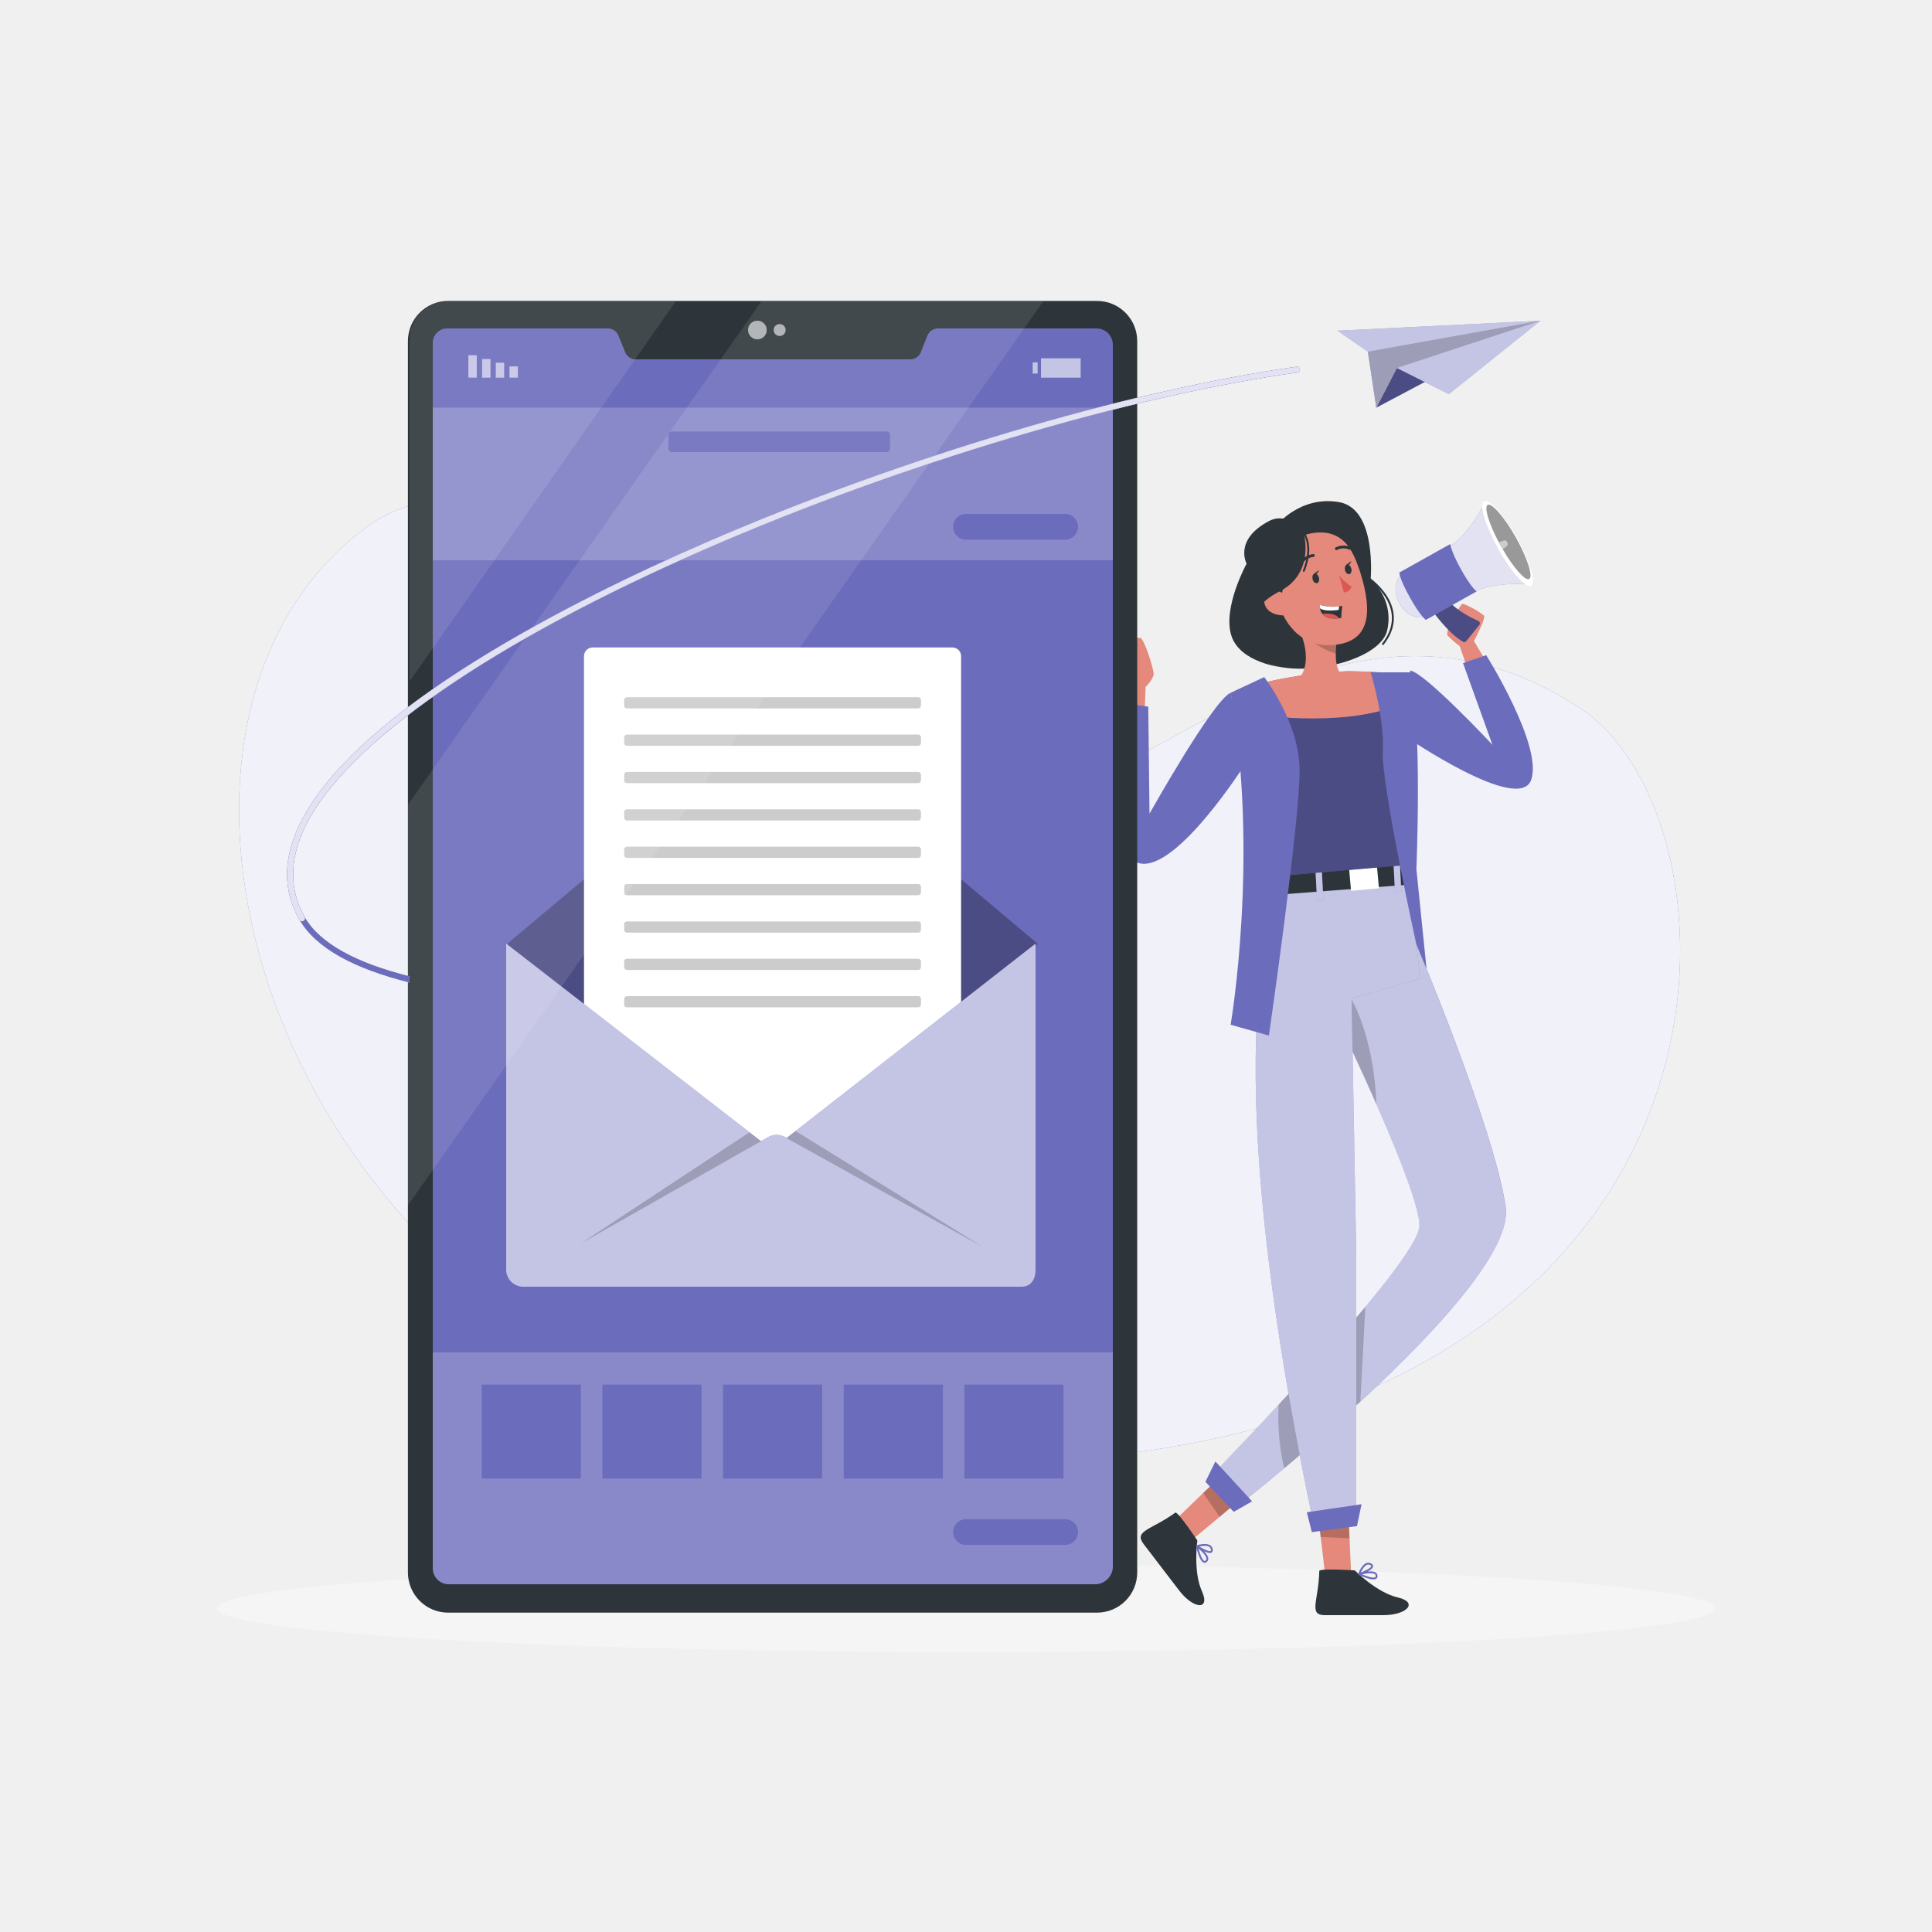
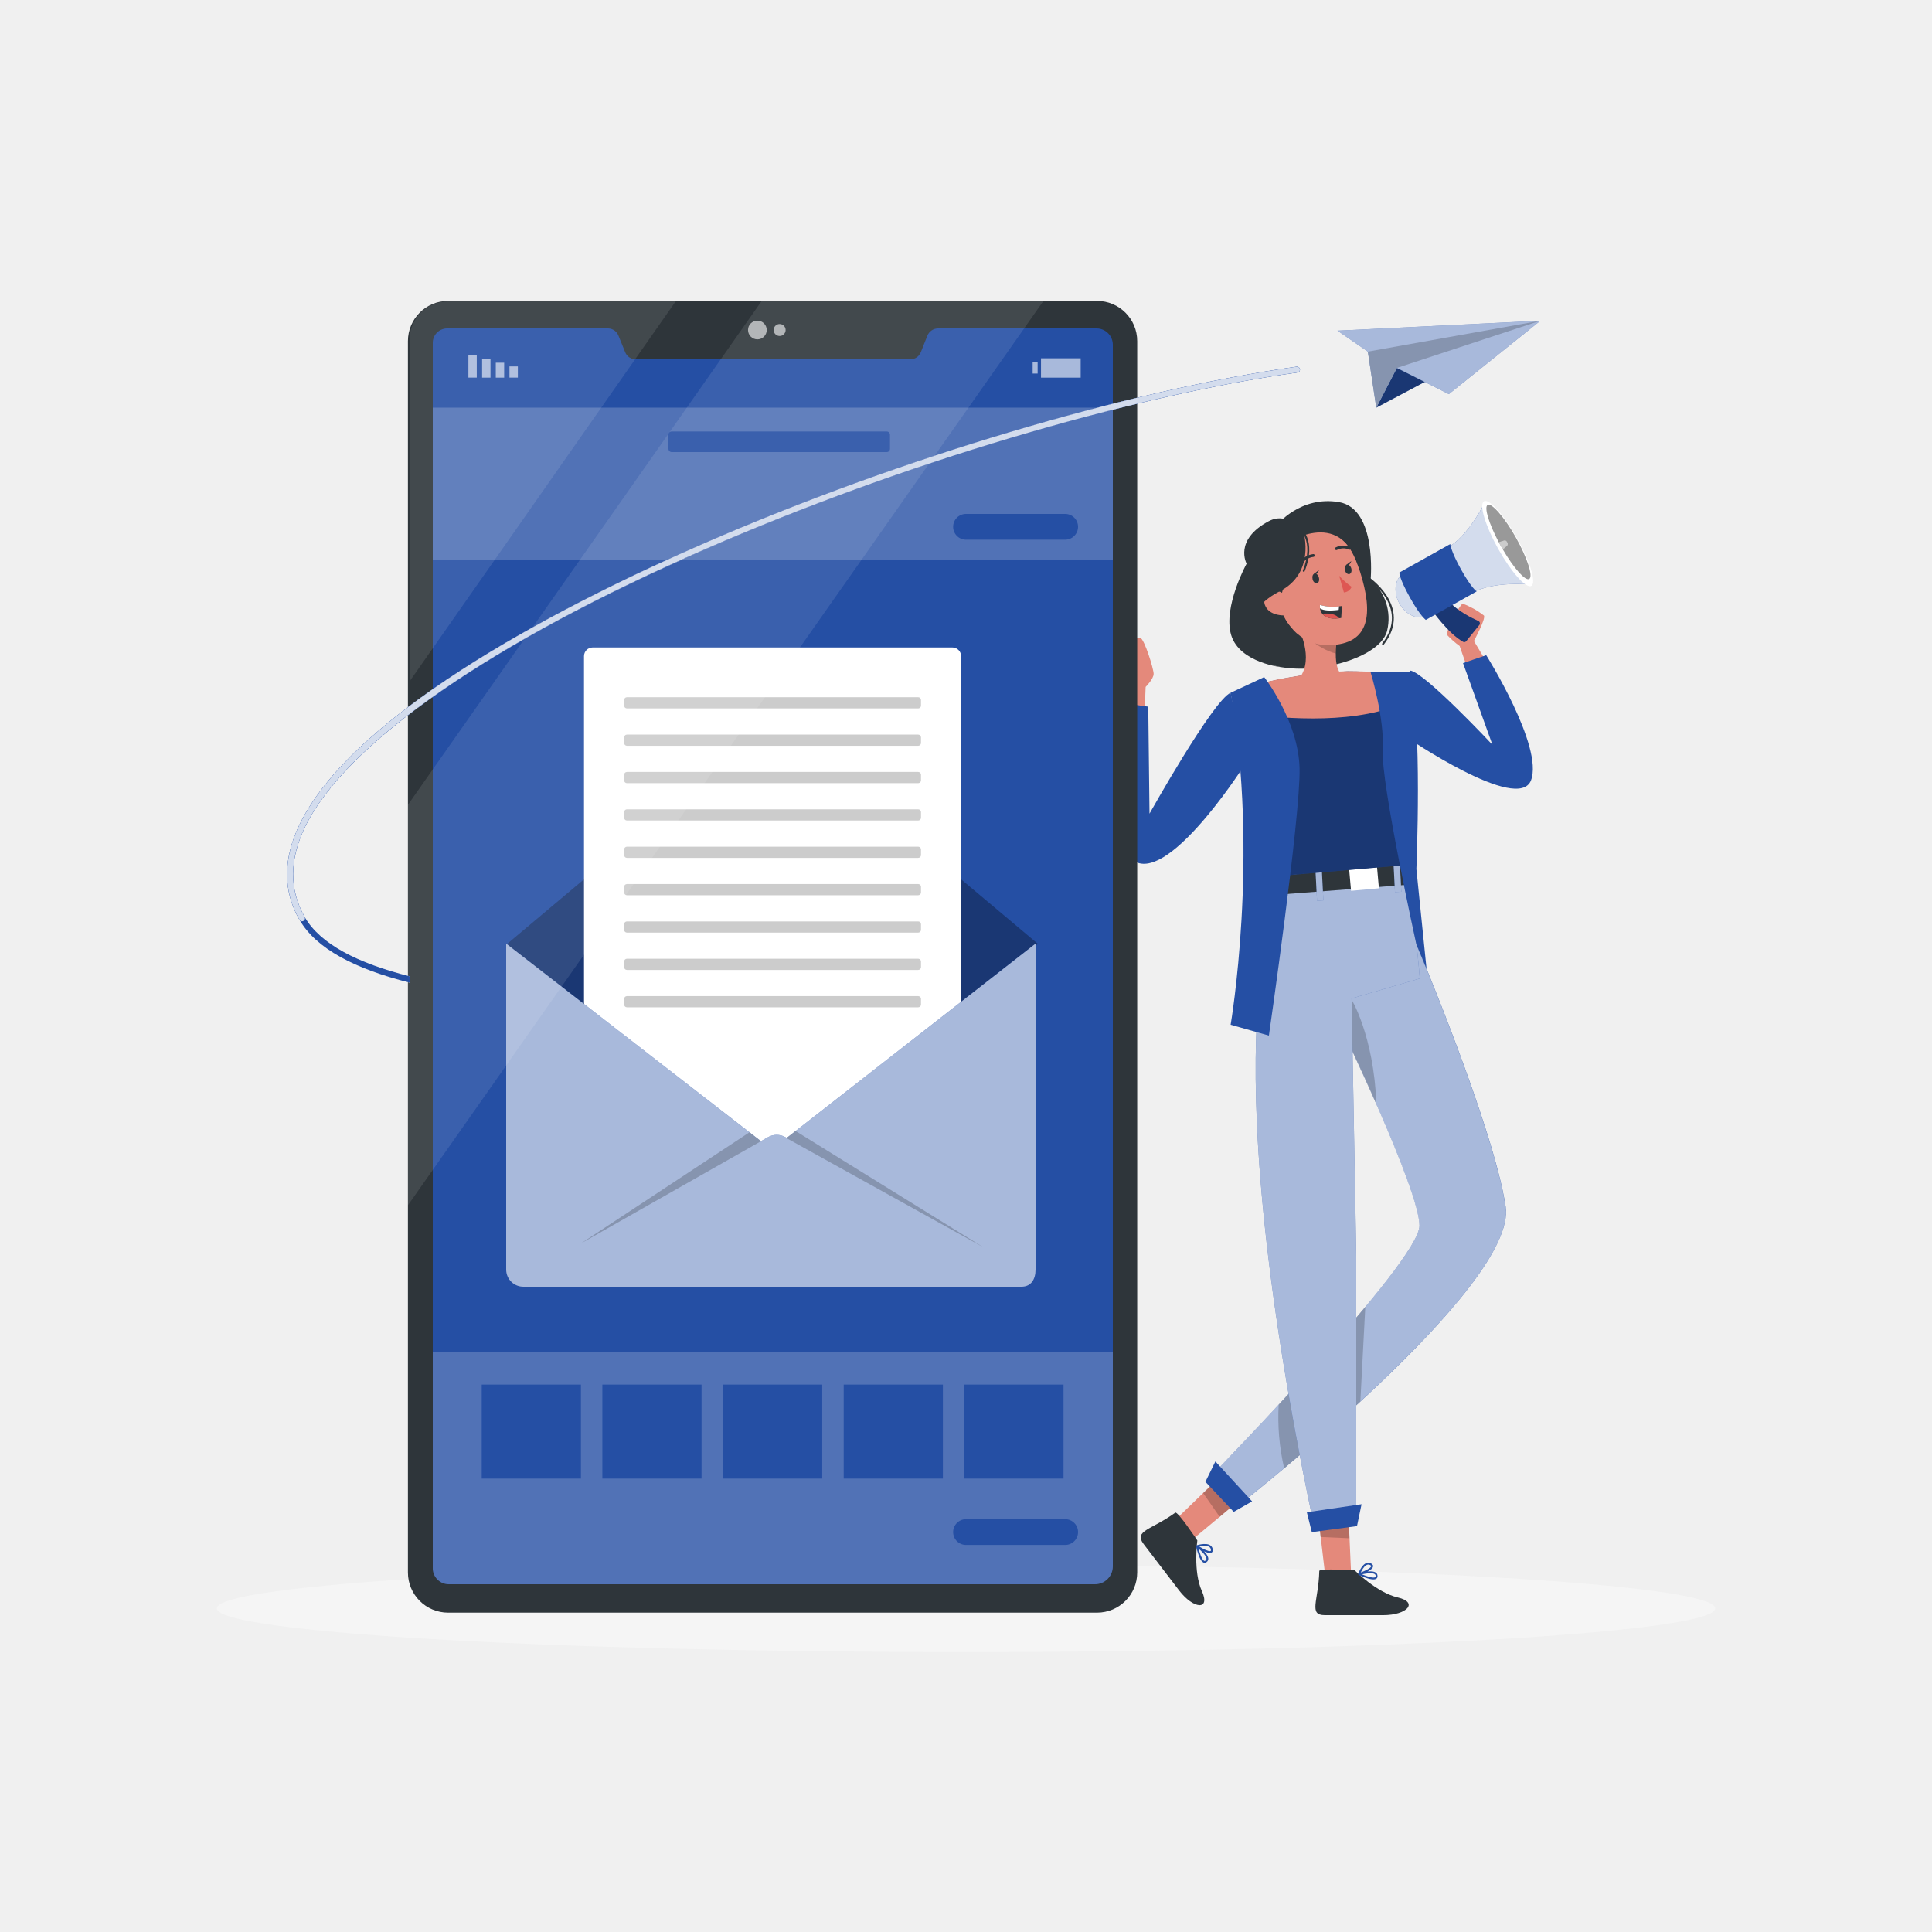
<svg xmlns="http://www.w3.org/2000/svg" viewBox="0 0 500 500">
-   <g id="freepik--background-simple--inject-18">
-     <path d="M95,136.33c41.43-30.26,87,54.41,134,76s106.42-77.47,180-29c44.72,29.45,49.78,183.11-138.61,194.88S15.14,194.67,95,136.33Z" style="fill:#6C6CBD" />
-     <path d="M95,136.33c41.43-30.26,87,54.41,134,76s106.42-77.47,180-29c44.72,29.45,49.78,183.11-138.61,194.88S15.14,194.67,95,136.33Z" style="fill:#fff;opacity:0.9;isolation:isolate" />
+   <g id="freepik--Shadow--inject-178">
+     <ellipse id="freepik--path--inject-178" cx="250" cy="416.24" rx="193.89" ry="11.32" style="fill:#f5f5f5" />
  </g>
-   <g id="freepik--Shadow--inject-18">
-     <ellipse id="freepik--path--inject-18" cx="250" cy="416.24" rx="193.89" ry="11.32" style="fill:#f5f5f5" />
-   </g>
-   <g id="freepik--Character--inject-18">
-     <g id="freepik--group--inject-18">
+   <g id="freepik--Character--inject-178">
+     <g id="freepik--group--inject-178">
      <path d="M296.18,185.5l.31-7.73s2.07-2.05,2.07-3.38-2.38-8.94-3.42-9.3-6.63,2.29-6.73,4,2.9,8,3.42,8.46l-.83,8.21Z" style="fill:#e4897b" />
      <path d="M380.41,174.83l-2.66-7.65a21.52,21.52,0,0,1-3.14-2.74c-.73-1,3.34-8.21,3.94-8.21a20.69,20.69,0,0,1,5.48,3.06c.6.72-2.58,6.6-2.58,6.6l3.95,6.6Z" style="fill:#e4897b" />
-       <path d="M364.94,173.54c3.67.36,21.3,19.21,21.3,19.21l-7.61-21.14,6-2.05s14.86,23.67,11.6,32.36-32.37-11.23-32.37-11.23Z" style="fill:#6C6CBD" />
+       <path d="M364.94,173.54c3.67.36,21.3,19.21,21.3,19.21l-7.61-21.14,6-2.05s14.86,23.67,11.6,32.36-32.37-11.23-32.37-11.23Z" style="fill:#254FA4" />
      <polygon points="308.52 398.49 304.41 393.12 311.37 386.4 317.7 380.3 323.65 385.86 315.65 392.55 308.52 398.49" style="fill:#e4897b" />
      <path d="M304.17,391.47c.61-.43,5.7,7.2,5.7,7.2s-1.13,8,1.17,13.09-2.17,4.7-5.89-.16l-9.18-12C293.33,396.11,297.92,396,304.17,391.47Z" style="fill:#2e353a" />
-       <path d="M309.79,400.15s3.41-1.1,3.81.74c.45,2.12-3.81-.74-3.81-.74s3.44,2.56,2.53,3.72C310.94,405.61,309.79,400.15,309.79,400.15Z" style="fill:none;stroke:#6C6CBD;stroke-linecap:round;stroke-linejoin:round;stroke-width:0.483px" />
+       <path d="M309.79,400.15s3.41-1.1,3.81.74c.45,2.12-3.81-.74-3.81-.74s3.44,2.56,2.53,3.72C310.94,405.61,309.79,400.15,309.79,400.15Z" style="fill:none;stroke:#254FA4;stroke-linecap:round;stroke-linejoin:round;stroke-width:0.483px" />
      <polygon points="315.65 392.55 311.37 386.4 317.7 380.3 323.65 385.86 315.65 392.55" style="opacity:0.2;isolation:isolate" />
      <polygon points="349.65 407 342.88 407 341.77 397.58 340.77 388.94 348.8 387.63 349.25 397.89 349.65 407" style="fill:#e4897b" />
      <path d="M341.43,406.57c0-.75,9.18-.16,9.18-.16s5.64,5.73,11.11,7S364.14,418,358,418H342.88C338.53,418,341.25,414.3,341.43,406.57Z" style="fill:#2e353a" />
-       <path d="M351.74,407.37s1.2-3.38,2.9-2.58c2,.93-2.9,2.58-2.9,2.58s4.13-1.18,4.49.24C356.78,409.77,351.74,407.37,351.74,407.37Z" style="fill:none;stroke:#6C6CBD;stroke-linecap:round;stroke-linejoin:round;stroke-width:0.483px" />
+       <path d="M351.74,407.37s1.2-3.38,2.9-2.58c2,.93-2.9,2.58-2.9,2.58s4.13-1.18,4.49.24C356.78,409.77,351.74,407.37,351.74,407.37Z" style="fill:none;stroke:#254FA4;stroke-linecap:round;stroke-linejoin:round;stroke-width:0.483px" />
      <polygon points="349.25 398.1 341.77 397.77 340.77 389.03 348.8 387.68 349.25 398.1" style="opacity:0.2;isolation:isolate" />
-       <path d="M366.53,244.26s20,47.25,23.13,68-67.86,76.31-67.86,76.31l-7.26-7.72s52.82-54.3,52.82-63.64-20.6-52-20.6-52S344.77,248,366.53,244.26Z" style="fill:#6C6CBD" />
+       <path d="M366.53,244.26s20,47.25,23.13,68-67.86,76.31-67.86,76.31l-7.26-7.72s52.82-54.3,52.82-63.64-20.6-52-20.6-52S344.77,248,366.53,244.26Z" style="fill:#254FA4" />
      <path d="M352.06,362.7c-7.25,6.68-14.27,12.71-19.72,17.27-6.33,5.28-10.54,8.58-10.54,8.58l-7.26-7.72s7.26-7.45,16.38-17.32c7.18-7.76,15.53-17,22.42-25.28,8-9.6,14-17.89,14-21,0-4.93-5.73-19.11-11.14-31.43-4.86-11-9.46-20.57-9.46-20.57a17.63,17.63,0,0,1,.57-5.84c1.39-5.35,5.78-12.78,19.21-15.09,0,0,20,47.25,23.12,68C391.38,323.57,370.94,345.32,352.06,362.7Z" style="fill:#fff;opacity:0.6;isolation:isolate" />
      <path d="M353.34,338.23l-1.28,24.47c-7.25,6.68-14.27,12.71-19.72,17.27a58.25,58.25,0,0,1-1.42-16.46C338.1,355.75,346.45,346.51,353.34,338.23Z" style="opacity:0.2;isolation:isolate" />
      <path d="M356.22,285.76c-4.86-11-9.46-20.57-9.46-20.57a17.63,17.63,0,0,1,.57-5.84,6.91,6.91,0,0,1,2.27-1S355.51,267.68,356.22,285.76Z" style="opacity:0.2;isolation:isolate" />
      <path d="M330.51,135.82s6.07-7.57,16-5.88S354.72,150,354.72,150A13.27,13.27,0,0,1,359,163.16c-1.94,8.33-24.59,13.15-33.25,7.36s-2-24.16,2.21-26.76S330.51,135.82,330.51,135.82Z" style="fill:#2e353a" />
-       <path d="M349.79,258.4,351,324.92V393H339.67c-27.06-129-8.51-161.34-8.51-161.34l.07,0c0-.05,0-.11.06-.15,4.35-9.66,32.85-2.54,32.85-2.54,2.05,8,3.31,24.27,3.31,24.27Z" style="fill:#6C6CBD" />
+       <path d="M349.79,258.4,351,324.92V393H339.67c-27.06-129-8.51-161.34-8.51-161.34l.07,0c0-.05,0-.11.06-.15,4.35-9.66,32.85-2.54,32.85-2.54,2.05,8,3.31,24.27,3.31,24.27Z" style="fill:#254FA4" />
      <path d="M349.79,258.4,351,324.92V393H339.67c-27.06-129-8.51-161.34-8.51-161.34l.07,0c0-.05,0-.11.06-.15,4.35-9.66,32.85-2.54,32.85-2.54,2.05,8,3.31,24.27,3.31,24.27Z" style="fill:#fff;opacity:0.6;isolation:isolate" />
      <polygon points="331 226.68 331 231.52 364 228.99 364 223.27 331 226.68" style="fill:#2e353a" />
-       <rect x="340.65" y="224.69" width="1.64" height="8.35" transform="translate(-11.23 17.72) rotate(-2.92)" style="fill:#6C6CBD" />
+       <rect x="340.65" y="224.69" width="1.64" height="8.35" transform="translate(-11.23 17.72) rotate(-2.92)" style="fill:#254FA4" />
      <rect x="349.39" y="224.76" width="7.24" height="5.49" transform="translate(-18.89 32.39) rotate(-5.12)" style="fill:#fff" />
-       <rect x="360.81" y="222.48" width="1.64" height="8.35" transform="translate(-11.08 18.72) rotate(-2.92)" style="fill:#6C6CBD" />
+       <rect x="360.81" y="222.48" width="1.64" height="8.35" transform="translate(-11.08 18.72) rotate(-2.92)" style="fill:#254FA4" />
      <rect x="340.65" y="224.69" width="1.64" height="8.35" transform="translate(-11.23 17.72) rotate(-2.92)" style="fill:#fff;opacity:0.6;isolation:isolate" />
      <rect x="360.81" y="222.48" width="1.64" height="8.35" transform="translate(-11.08 18.72) rotate(-2.92)" style="fill:#fff;opacity:0.6;isolation:isolate" />
-       <path d="M364.14,223.85l-33,2.85c-.78-12.27-1.56-20.18-8.83-42-.63-1.91-1.31-3.94-2.06-6.08a98,98,0,0,1,13.7-3.31,105.2,105.2,0,0,1,14.82-1.56c6.42,0,13.8.67,13.8.67s1.05.25,1.71,7.06C364.87,187.82,365.46,200.6,364.14,223.85Z" style="fill:#6C6CBD" />
+       <path d="M364.14,223.85l-33,2.85c-.78-12.27-1.56-20.18-8.83-42-.63-1.91-1.31-3.94-2.06-6.08a98,98,0,0,1,13.7-3.31,105.2,105.2,0,0,1,14.82-1.56c6.42,0,13.8.67,13.8.67s1.05.25,1.71,7.06C364.87,187.82,365.46,200.6,364.14,223.85Z" style="fill:#254FA4" />
      <path d="M364.14,223.85l-33,2.85c-.78-12.27-1.56-20.18-8.83-42-.63-1.91-1.31-3.94-2.06-6.08a98,98,0,0,1,13.7-3.31,105.2,105.2,0,0,1,14.82-1.56c6.42,0,13.8.67,13.8.67s1.05.25,1.71,7.06C364.87,187.82,365.46,200.6,364.14,223.85Z" style="opacity:0.3;isolation:isolate" />
      <path d="M346,181c-8.14-1-10.58-4.52-10.58-4.52,5.16-4.87.87-13.31.87-13.31l9.79,1.83a27.67,27.67,0,0,0-.38,4.13c-.08,5.94,2.61,6,2.61,6C350.07,178.34,346,181,346,181Z" style="fill:#e4897b" />
      <path d="M346.12,165a27.67,27.67,0,0,0-.38,4.13c-4.72-1.1-9.41-6-9.41-6Z" style="opacity:0.2;isolation:isolate" />
      <path d="M337.39,137.89c8.3-2,12,1.85,14.65,10.25,3.29,10.5,2.72,18.65-8.19,18.83C329,167.21,323.62,141.16,337.39,137.89Z" style="fill:#e4897b" />
      <path d="M346.57,149a18.12,18.12,0,0,0,3.23,2.87,2.33,2.33,0,0,1-2,1.45Z" style="fill:#de5753" />
      <path d="M341.33,149.47c.18.68,0,1.32-.49,1.44s-1-.33-1.14-1,0-1.32.49-1.44S341.16,148.79,341.33,149.47Z" style="fill:#2e353a" />
      <path d="M340,148.54l1.33-1S340.93,149,340,148.54Z" style="fill:#2e353a" />
      <path d="M349.72,147.13c.18.67-.05,1.32-.5,1.44s-1-.34-1.14-1,.05-1.32.5-1.44S349.54,146.45,349.72,147.13Z" style="fill:#2e353a" />
      <path d="M348.4,146.19l1.32-1S349.31,146.66,348.4,146.19Z" style="fill:#2e353a" />
      <path d="M339.89,143.76a4.44,4.44,0,0,0-3.3,2.11" style="fill:none;stroke:#2e353a;stroke-linecap:round;stroke-linejoin:round;stroke-width:0.725px" />
      <path d="M345.84,142a4,4,0,0,1,3.47-.1" style="fill:none;stroke:#2e353a;stroke-linecap:round;stroke-linejoin:round;stroke-width:0.725px" />
      <path d="M347.4,156.82a22.33,22.33,0,0,0-.29,3.11l-.54.08c-2.47.33-3.73-.34-4.37-1.17a3.31,3.31,0,0,1-.59-1.41,3.08,3.08,0,0,1,0-.87,11.74,11.74,0,0,0,5,.36C347.07,156.88,347.4,156.82,347.4,156.82Z" style="fill:#2e353a" />
      <path d="M346.55,156.92l-.1.92c-2.33.3-4,.2-4.84-.41a3.08,3.08,0,0,1,0-.87A11.74,11.74,0,0,0,346.55,156.92Z" style="fill:#fff" />
      <path d="M346.57,160c-2.47.33-3.73-.34-4.37-1.17A8,8,0,0,1,345,159,3,3,0,0,1,346.57,160Z" style="fill:#de5753" />
      <path d="M331.64,154s2.26-7.73.43-12.85c0,0,14.84-10.61,19.61,5.88,0,0-1.9-15.2-16.24-12.15s-9.33,23.9-.5,28.37C334.94,163.27,330.25,158.85,331.64,154Z" style="fill:#2e353a" />
      <path d="M333.41,155.45a3.74,3.74,0,0,0-4.7-2.39c-2.51.88-2.48,6.45,4.21,6.21C333.88,159.23,334.19,158.21,333.41,155.45Z" style="fill:#e4897b" />
      <path d="M364.27,181.43c-12.4,6.13-31.4,4.7-42,3.22-.63-1.91-1.31-3.94-2.06-6.08a98,98,0,0,1,13.7-3.31,105.2,105.2,0,0,1,14.82-1.56c6.42,0,13.8.67,13.8.67S363.61,174.62,364.27,181.43Z" style="fill:#e4897b" />
-       <path d="M327.17,175.23s8.89,11.36,9.16,23.67S328.39,268,328.39,268l-9.9-2.8s7.48-43.7,0-85.91Z" style="fill:#6C6CBD" />
-       <path d="M354.72,174s3.62,11.77,3.14,20.23,8.67,50.11,8.67,50.11l2.66,6.4-2.63-25.83S368.15,187,364.94,174Z" style="fill:#6C6CBD" />
+       <path d="M327.17,175.23s8.89,11.36,9.16,23.67S328.39,268,328.39,268l-9.9-2.8s7.48-43.7,0-85.91Z" style="fill:#254FA4" />
+       <path d="M354.72,174s3.62,11.77,3.14,20.23,8.67,50.11,8.67,50.11l2.66,6.4-2.63-25.83S368.15,187,364.94,174Z" style="fill:#254FA4" />
      <path d="M337.39,137.89s3.07,10.45-6.28,15.18c-11.3,5.72-10.22,18.08.8,19.65,0,0-11.13-1.12-13.29-8.39s4-18.46,4-18.46-3.38-6.15,5.75-11C333.49,132.17,337.39,137.89,337.39,137.89Z" style="fill:#2e353a" />
-       <polygon points="338.21 391.37 352.37 389.29 351.19 394.95 339.5 396.52 338.21 391.37" style="fill:#6C6CBD" />
-       <polygon points="314.54 378.22 324.04 388.55 319.29 391.27 311.96 383.49 314.54 378.22" style="fill:#6C6CBD" />
-       <path d="M370.82,151.36c-1.71-3.06-5-4.46-7.42-3.12s-2.93,4.89-1.23,7.95,5,4.45,7.42,3.12S372.53,154.41,370.82,151.36Z" style="fill:#6C6CBD" />
-       <path d="M390.23,140.64l-5.88-10.81s-4.1,8.81-10,12.11l3,5.36.47.84,3,5.36c5.9-3.3,15.55-2.19,15.55-2.19Z" style="fill:#6C6CBD" />
+       <polygon points="338.21 391.37 352.37 389.29 351.19 394.95 339.5 396.52 338.21 391.37" style="fill:#254FA4" />
+       <polygon points="314.54 378.22 324.04 388.55 319.29 391.27 311.96 383.49 314.54 378.22" style="fill:#254FA4" />
+       <path d="M370.82,151.36c-1.71-3.06-5-4.46-7.42-3.12s-2.93,4.89-1.23,7.95,5,4.45,7.42,3.12S372.53,154.41,370.82,151.36Z" style="fill:#254FA4" />
+       <path d="M390.23,140.64l-5.88-10.81s-4.1,8.81-10,12.11l3,5.36.47.84,3,5.36c5.9-3.3,15.55-2.19,15.55-2.19Z" style="fill:#254FA4" />
      <path d="M370.82,151.36c-1.71-3.06-5-4.46-7.42-3.12s-2.93,4.89-1.23,7.95,5,4.45,7.42,3.12S372.53,154.41,370.82,151.36Z" style="fill:#fff;opacity:0.8;isolation:isolate" />
      <path d="M390.23,140.64l-5.88-10.81s-4.1,8.81-10,12.11l3,5.36.47.84,3,5.36c5.9-3.3,15.55-2.19,15.55-2.19Z" style="fill:#fff;opacity:0.8;isolation:isolate" />
-       <path d="M370.42,157.69s4.25,6.15,8.22,8.4a.65.65,0,0,0,.83-.18l3.39-4.19a.67.67,0,0,0-.25-1c-1.67-.74-5.57-2.64-7.82-5.3C371.87,151.94,370.42,157.69,370.42,157.69Z" style="fill:#6C6CBD" />
+       <path d="M370.42,157.69s4.25,6.15,8.22,8.4a.65.65,0,0,0,.83-.18l3.39-4.19a.67.67,0,0,0-.25-1c-1.67-.74-5.57-2.64-7.82-5.3C371.87,151.94,370.42,157.69,370.42,157.69Z" style="fill:#254FA4" />
      <path d="M370.42,157.69s4.25,6.15,8.22,8.4a.65.65,0,0,0,.83-.18l3.39-4.19a.67.67,0,0,0-.25-1c-1.67-.74-5.57-2.64-7.82-5.3C371.87,151.94,370.42,157.69,370.42,157.69Z" style="opacity:0.3;isolation:isolate" />
      <path d="M396.3,151.63c-1.35.75-5.19-3.54-8.57-9.59s-5-11.56-3.67-12.32,5.19,3.54,8.57,9.58S397.66,150.87,396.3,151.63Z" style="fill:#fff" />
      <path d="M395.75,149.84c-1,.57-4-2.81-6.83-7.66-.16-.27-.32-.56-.48-.85s-.38-.68-.56-1c-2.59-4.9-3.87-9.12-2.87-9.68s4.37,3.21,7.33,8.51S396.83,149.24,395.75,149.84Z" style="opacity:0.4;isolation:isolate" />
-       <path d="M369,160.43s-1.45-1-4.08-5.74c-2.85-5.1-2.77-6.52-2.77-6.52l13.17-7.37s.16,1.85,2.83,6.63,4,5.63,4,5.63Z" style="fill:#6C6CBD" />
+       <path d="M369,160.43s-1.45-1-4.08-5.74c-2.85-5.1-2.77-6.52-2.77-6.52l13.17-7.37s.16,1.85,2.83,6.63,4,5.63,4,5.63Z" style="fill:#254FA4" />
      <path d="M388.92,142.18c-.16-.27-.32-.56-.48-.85s-.38-.68-.56-1l1.36-.43a.62.62,0,0,1,.75.34l.11.2a.61.61,0,0,1-.1.81Z" style="fill:#fff" />
      <path d="M388.92,142.18c-.16-.27-.32-.56-.48-.85s-.38-.68-.56-1l1.36-.43a.62.62,0,0,1,.75.34l.11.2a.61.61,0,0,1-.1.81Z" style="opacity:0.2;isolation:isolate" />
-       <path d="M318.49,179.28c-4.59,2-21,31.3-21,31.3l-.32-27.7-7.41-1s-4.51,39.29,5.15,41.54,27.38-25.76,27.38-25.76Z" style="fill:#6C6CBD" />
+       <path d="M318.49,179.28c-4.59,2-21,31.3-21,31.3l-.32-27.7-7.41-1s-4.51,39.29,5.15,41.54,27.38-25.76,27.38-25.76Z" style="fill:#254FA4" />
      <path d="M336.33,136.65s4.25,3.07,1.09,11.08" style="fill:none;stroke:#2e353a;stroke-linecap:round;stroke-linejoin:round;stroke-width:0.5px" />
      <path d="M353.81,149.35s11.69,7.57,4.11,17.32" style="fill:none;stroke:#2e353a;stroke-linecap:round;stroke-linejoin:round;stroke-width:0.5px" />
    </g>
  </g>
-   <g id="freepik--Phone--inject-18">
-     <g id="freepik--group--inject-18">
+   <g id="freepik--Phone--inject-178">
+     <g id="freepik--group--inject-178">
      <rect x="105.57" y="77.88" width="188.74" height="339.47" rx="10.4" style="fill:#2e353a" />
-       <path d="M288,89.26V405.38a4.62,4.62,0,0,1-4.69,4.62H116.19a4.14,4.14,0,0,1-4.19-4.24V88.88A3.73,3.73,0,0,1,115.59,85h41.78a2.94,2.94,0,0,1,2.69,1.88l1.73,4.26A2.94,2.94,0,0,0,164.48,93h71.13a2.91,2.91,0,0,0,2.69-1.83L240,86.89A3,3,0,0,1,242.72,85H283.9A4.22,4.22,0,0,1,288,89.26Z" style="fill:#6C6CBD" />
+       <path d="M288,89.26V405.38a4.62,4.62,0,0,1-4.69,4.62H116.19a4.14,4.14,0,0,1-4.19-4.24V88.88A3.73,3.73,0,0,1,115.59,85h41.78a2.94,2.94,0,0,1,2.69,1.88l1.73,4.26A2.94,2.94,0,0,0,164.48,93h71.13a2.91,2.91,0,0,0,2.69-1.83L240,86.89A3,3,0,0,1,242.72,85H283.9A4.22,4.22,0,0,1,288,89.26Z" style="fill:#254FA4" />
      <rect x="112" y="105.5" width="176" height="39.5" style="fill:#fff;opacity:0.2;isolation:isolate" />
      <rect x="131.85" y="94.84" width="2.17" height="2.9" transform="translate(265.87 192.57) rotate(180)" style="fill:#fff;opacity:0.6;isolation:isolate" />
      <rect x="128.3" y="93.87" width="2.17" height="3.87" transform="translate(258.78 191.61) rotate(180)" style="fill:#fff;opacity:0.6;isolation:isolate" />
      <rect x="124.76" y="92.9" width="2.17" height="4.83" transform="translate(251.7 190.64) rotate(180)" style="fill:#fff;opacity:0.6;isolation:isolate" />
      <rect x="121.22" y="91.94" width="2.17" height="5.8" transform="translate(244.61 189.67) rotate(180)" style="fill:#fff;opacity:0.6;isolation:isolate" />
      <rect x="267.25" y="93.78" width="1.29" height="2.9" style="fill:#fff;opacity:0.6;isolation:isolate" />
      <rect x="269.42" y="92.72" width="10.27" height="5.01" transform="translate(549.1 190.46) rotate(180)" style="fill:#fff;opacity:0.6;isolation:isolate" />
      <circle cx="196.01" cy="85.41" r="2.42" style="fill:#fff;opacity:0.6;isolation:isolate" />
      <path d="M203.32,85.41a1.55,1.55,0,1,1-1.55-1.55A1.55,1.55,0,0,1,203.32,85.41Z" style="fill:#fff;opacity:0.6;isolation:isolate" />
      <path d="M288,350v55.38a4.62,4.62,0,0,1-4.69,4.62H116.19a4.14,4.14,0,0,1-4.19-4.24V350Z" style="fill:#fff;opacity:0.2;isolation:isolate" />
-       <polygon points="131.33 244.21 199.94 186.56 268.54 244.21 214.75 316.36 166.44 315.39 131.33 244.21" style="fill:#6C6CBD" />
+       <polygon points="131.33 244.21 199.94 186.56 268.54 244.21 214.75 316.36 166.44 315.39 131.33 244.21" style="fill:#254FA4" />
      <polygon points="131.33 244.21 199.94 186.56 268.54 244.21 214.75 316.36 166.44 315.39 131.33 244.21" style="opacity:0.3;isolation:isolate" />
      <rect x="151.14" y="167.56" width="97.59" height="142.68" rx="2.25" style="fill:#fff" />
      <rect x="161.53" y="180.44" width="76.82" height="2.9" rx="0.72" style="opacity:0.2;isolation:isolate" />
      <rect x="161.53" y="190.11" width="76.82" height="2.9" rx="0.72" style="opacity:0.2;isolation:isolate" />
      <rect x="161.53" y="199.78" width="76.82" height="2.9" rx="0.72" style="opacity:0.2;isolation:isolate" />
      <rect x="161.53" y="209.45" width="76.82" height="2.9" rx="0.72" style="opacity:0.2;isolation:isolate" />
      <rect x="161.53" y="219.12" width="76.82" height="2.9" rx="0.72" style="opacity:0.2;isolation:isolate" />
      <rect x="161.53" y="228.79" width="76.82" height="2.9" rx="0.72" style="opacity:0.2;isolation:isolate" />
      <rect x="161.53" y="238.46" width="76.82" height="2.9" rx="0.72" style="opacity:0.2;isolation:isolate" />
      <rect x="161.53" y="248.12" width="76.82" height="2.9" rx="0.72" style="opacity:0.2;isolation:isolate" />
      <rect x="161.53" y="257.79" width="76.82" height="2.9" rx="0.72" style="opacity:0.2;isolation:isolate" />
-       <path d="M203.61,294.49l-.38-.21a4.55,4.55,0,0,0-4.45,0l-1.85,1.05L131,244.21v84.38a4.43,4.43,0,0,0,4.52,4.41H264.36c2.48,0,3.64-1.91,3.64-4.41V244.21Z" style="fill:#6C6CBD" />
+       <path d="M203.61,294.49l-.38-.21a4.55,4.55,0,0,0-4.45,0l-1.85,1.05L131,244.21v84.38a4.43,4.43,0,0,0,4.52,4.41H264.36c2.48,0,3.64-1.91,3.64-4.41V244.21Z" style="fill:#254FA4" />
      <path d="M203.61,294.49l-.38-.21a4.55,4.55,0,0,0-4.45,0l-1.85,1.05L131,244.21v84.38a4.43,4.43,0,0,0,4.52,4.41H264.36c2.48,0,3.64-1.91,3.64-4.41V244.21Z" style="fill:#fff;opacity:0.6;isolation:isolate" />
      <polygon points="193.95 293.04 196.93 295.35 150.34 321.8 193.95 293.04" style="opacity:0.2;isolation:isolate" />
      <polygon points="254.5 322.8 203.54 294.54 205.89 292.7 254.5 322.8" style="opacity:0.2;isolation:isolate" />
-       <rect x="173" y="111.67" width="57.33" height="5.33" rx="0.83" style="fill:#6C6CBD" />
-       <path d="M275.67,139.67H250a3.34,3.34,0,0,1-3.33-3.34h0A3.33,3.33,0,0,1,250,133h25.67a3.33,3.33,0,0,1,3.33,3.33h0A3.34,3.34,0,0,1,275.67,139.67Z" style="fill:#6C6CBD" />
-       <rect x="124.67" y="358.33" width="25.67" height="24.33" style="fill:#6C6CBD" />
-       <rect x="155.89" y="358.33" width="25.67" height="24.33" style="fill:#6C6CBD" />
-       <rect x="187.12" y="358.33" width="25.67" height="24.33" style="fill:#6C6CBD" />
-       <rect x="218.35" y="358.33" width="25.67" height="24.33" style="fill:#6C6CBD" />
-       <rect x="249.57" y="358.33" width="25.67" height="24.33" style="fill:#6C6CBD" />
-       <path d="M275.67,399.83H250a3.33,3.33,0,0,1-3.33-3.33h0a3.34,3.34,0,0,1,3.33-3.34h25.67A3.34,3.34,0,0,1,279,396.5h0A3.33,3.33,0,0,1,275.67,399.83Z" style="fill:#6C6CBD" />
+       <rect x="173" y="111.67" width="57.33" height="5.33" rx="0.83" style="fill:#254FA4" />
+       <path d="M275.67,139.67H250a3.34,3.34,0,0,1-3.33-3.34h0A3.33,3.33,0,0,1,250,133h25.67a3.33,3.33,0,0,1,3.33,3.33h0A3.34,3.34,0,0,1,275.67,139.67Z" style="fill:#254FA4" />
+       <rect x="124.67" y="358.33" width="25.67" height="24.33" style="fill:#254FA4" />
+       <rect x="155.89" y="358.33" width="25.67" height="24.33" style="fill:#254FA4" />
+       <rect x="187.12" y="358.33" width="25.67" height="24.33" style="fill:#254FA4" />
+       <rect x="218.35" y="358.33" width="25.67" height="24.33" style="fill:#254FA4" />
+       <rect x="249.57" y="358.33" width="25.67" height="24.33" style="fill:#254FA4" />
+       <path d="M275.67,399.83H250a3.33,3.33,0,0,1-3.33-3.33h0a3.34,3.34,0,0,1,3.33-3.34h25.67A3.34,3.34,0,0,1,279,396.5h0A3.33,3.33,0,0,1,275.67,399.83Z" style="fill:#254FA4" />
      <polygon points="269.96 78 105.57 311.92 105.57 208.29 197.05 78 269.96 78" style="fill:#fff;opacity:0.1;isolation:isolate" />
      <path d="M174.86,78,106,176.34v-88A9.94,9.94,0,0,1,116,78Z" style="fill:#fff;opacity:0.1;isolation:isolate" />
    </g>
  </g>
-   <g id="freepik--paper-plane--inject-18">
-     <g id="freepik--group--inject-18">
-       <g id="freepik--group--inject-18">
+   <g id="freepik--paper-plane--inject-178">
+     <g id="freepik--group--inject-178">
+       <g id="freepik--group--inject-178">
        <path d="M335.57,94.91c-44.09,6.21-102.82,23.71-153.26,45.66-32.82,14.28-90.07,42.71-104.7,72.65-4.38,9-4.42,17.34-.1,24.83S91.86,250.75,106,254.3v-1.64c-13.5-3.41-23.12-8.34-27.15-15.35s-4-14.93.15-23.43c10.53-21.56,48.42-47.78,104-71.94C233.24,120,291.82,102.59,335.78,96.4a.75.75,0,1,0-.21-1.49Z" style="fill:#fff" />
-         <path d="M335.57,94.91c-44.09,6.21-102.82,23.71-153.26,45.66-32.82,14.28-90.07,42.71-104.7,72.65-4.38,9-4.42,17.34-.1,24.83S91.86,250.75,106,254.3v-1.64c-13.5-3.41-23.12-8.34-27.15-15.35s-4-14.93.15-23.43c10.53-21.56,48.42-47.78,104-71.94C233.24,120,291.82,102.59,335.78,96.4a.75.75,0,1,0-.21-1.49Z" style="fill:#6C6CBD" />
-         <path d="M78.16,238.43a.74.74,0,0,1-.65-.38c-4.32-7.49-4.28-15.85.1-24.83,14.63-29.94,71.88-58.37,104.7-72.65,50.44-21.95,109.17-39.45,153.26-45.66a.75.75,0,1,1,.21,1.49c-44,6.19-102.54,23.64-152.87,45.54C127.38,166.1,89.49,192.32,79,213.88c-4.15,8.5-4.2,16.39-.15,23.43a.75.75,0,0,1-.28,1A.74.74,0,0,1,78.16,238.43Z" style="fill:#6C6CBD" />
+         <path d="M335.57,94.91c-44.09,6.21-102.82,23.71-153.26,45.66-32.82,14.28-90.07,42.71-104.7,72.65-4.38,9-4.42,17.34-.1,24.83S91.86,250.75,106,254.3v-1.64c-13.5-3.41-23.12-8.34-27.15-15.35s-4-14.93.15-23.43c10.53-21.56,48.42-47.78,104-71.94C233.24,120,291.82,102.59,335.78,96.4a.75.75,0,1,0-.21-1.49Z" style="fill:#254FA4" />
+         <path d="M78.16,238.43a.74.74,0,0,1-.65-.38c-4.32-7.49-4.28-15.85.1-24.83,14.63-29.94,71.88-58.37,104.7-72.65,50.44-21.95,109.17-39.45,153.26-45.66a.75.75,0,1,1,.21,1.49c-44,6.19-102.54,23.64-152.87,45.54C127.38,166.1,89.49,192.32,79,213.88c-4.15,8.5-4.2,16.39-.15,23.43a.75.75,0,0,1-.28,1A.74.74,0,0,1,78.16,238.43Z" style="fill:#254FA4" />
      </g>
      <g style="opacity:0.8;isolation:isolate">
        <path d="M78.16,238.43a.74.74,0,0,1-.65-.38c-4.32-7.49-4.28-15.85.1-24.83,14.63-29.94,71.88-58.37,104.7-72.65,50.44-21.95,109.17-39.45,153.26-45.66a.75.75,0,1,1,.21,1.49c-44,6.19-102.54,23.64-152.87,45.54C127.38,166.1,89.49,192.32,79,213.88c-4.15,8.5-4.2,16.39-.15,23.43a.75.75,0,0,1-.28,1A.74.74,0,0,1,78.16,238.43Z" style="fill:#fff" />
      </g>
    </g>
-     <g id="freepik--group--inject-18">
-       <polygon points="356.18 105.5 398.66 83 361.5 95.23 356.18 105.5" style="fill:#6C6CBD" />
+     <g id="freepik--group--inject-178">
+       <polygon points="356.18 105.5 398.66 83 361.5 95.23 356.18 105.5" style="fill:#254FA4" />
      <polygon points="356.18 105.5 398.66 83 361.5 95.23 356.18 105.5" style="opacity:0.3;isolation:isolate" />
-       <polygon points="346.14 85.58 354 91 356.18 105.5 361.5 95.23 374.96 102 398.66 83 346.14 85.58" style="fill:#6C6CBD" />
+       <polygon points="346.14 85.58 354 91 356.18 105.5 361.5 95.23 374.96 102 398.66 83 346.14 85.58" style="fill:#254FA4" />
      <polygon points="346.14 85.58 354 91 356.18 105.5 361.5 95.23 374.96 102 398.66 83 346.14 85.58" style="fill:#fff;opacity:0.6;isolation:isolate" />
      <polygon points="354 91 398.66 83 361.5 95.23 356.18 105.5 354 91" style="opacity:0.2;isolation:isolate" />
    </g>
  </g>
</svg>
